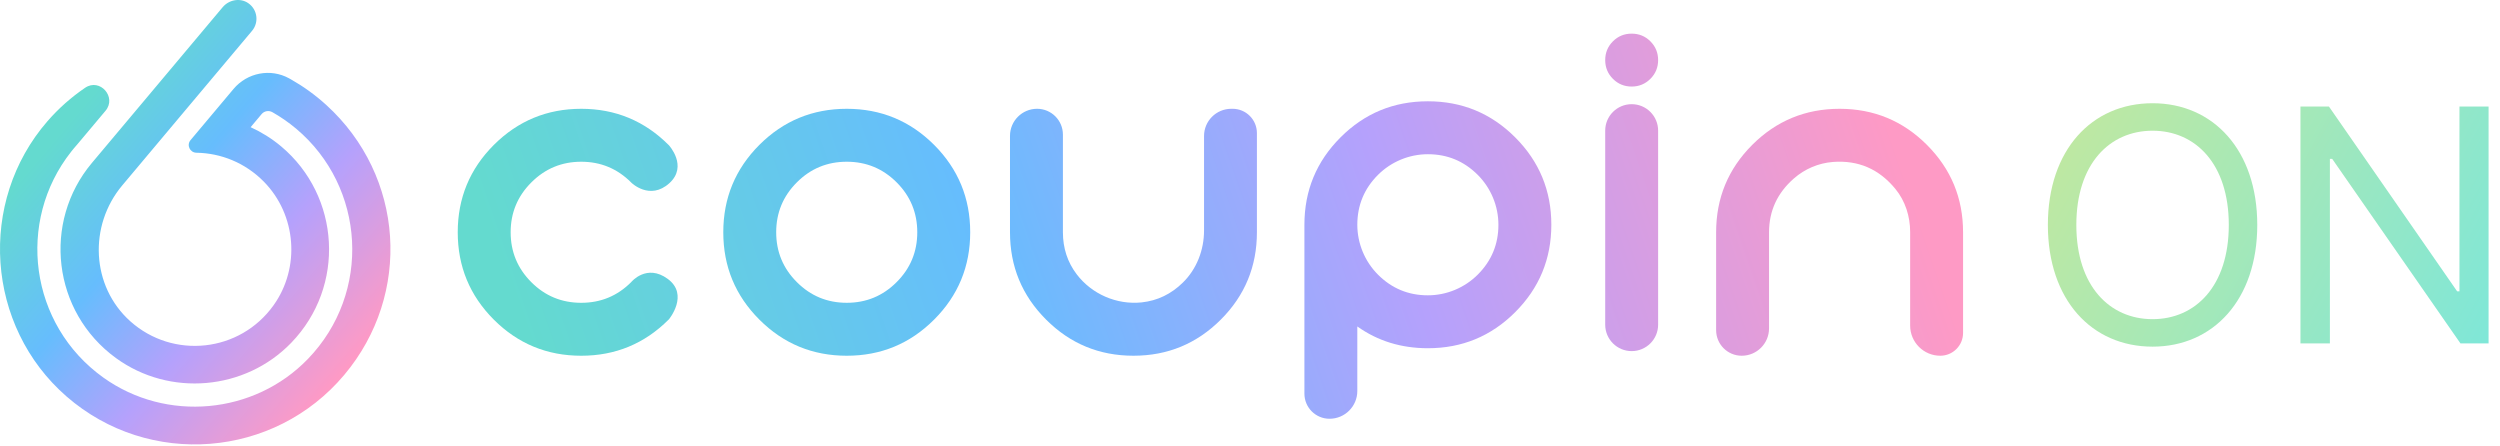
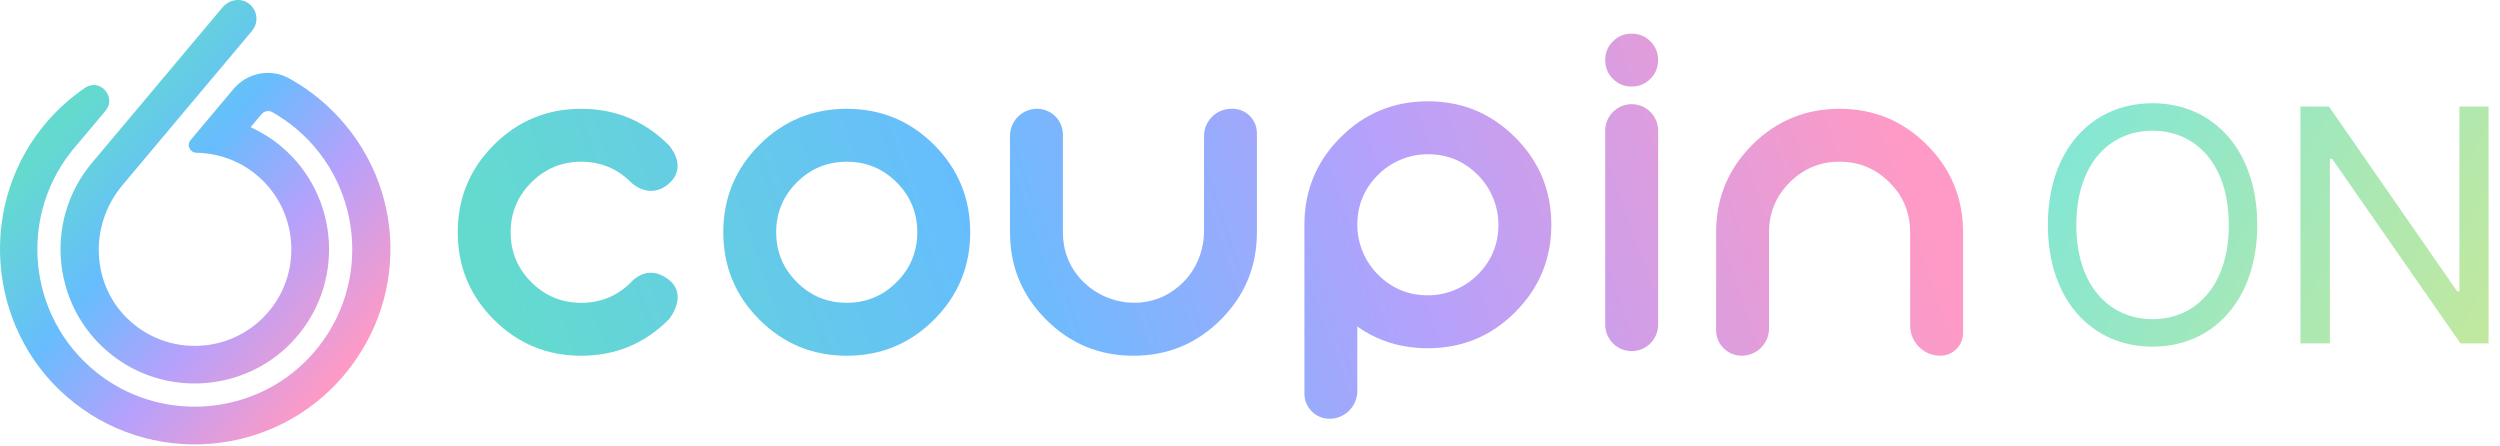
<svg xmlns="http://www.w3.org/2000/svg" width="376" height="67" viewBox="0 0 376 67" fill="none">
  <path d="M10.01 59.629C-2.121 49.067 -3.408 30.36 7.146 18.222C8.845 16.267 10.752 14.595 12.806 13.2C15.029 11.693 17.596 14.604 15.87 16.661L11.617 21.724C11.462 21.9 11.307 22.077 11.154 22.257C11.003 22.439 10.854 22.623 10.707 22.809L10.705 22.814C2.421 33.295 4.403 48.816 15.552 56.792C25.009 63.554 38.216 62.353 46.298 53.999C55.94 44.031 54.971 28.113 44.533 19.348C43.404 18.4 42.209 17.576 40.97 16.875C40.429 16.567 39.749 16.682 39.349 17.159L37.694 19.128C39.314 19.869 40.863 20.823 42.289 22.02C51.186 29.492 52.015 43.059 43.8 51.559C36.869 58.733 25.511 59.722 17.441 53.854C7.884 46.905 6.352 33.397 13.825 24.5L21.772 15.038L27.506 8.208L33.487 1.085C34.44 -0.048 36.118 -0.365 37.338 0.475C38.737 1.439 38.973 3.369 37.908 4.637L27.179 17.41L18.387 27.884C13.301 33.939 13.706 43.05 19.599 48.321C26.027 54.069 36.086 53.013 41.152 45.903C45.201 40.226 44.577 32.296 39.686 27.325C36.86 24.454 33.201 23.029 29.545 22.971C28.563 22.955 28.026 21.828 28.657 21.074L35.124 13.376C37.182 10.927 40.691 10.239 43.49 11.788C43.575 11.836 43.657 11.881 43.741 11.928C45.612 12.986 47.395 14.266 49.056 15.774C60.818 26.46 61.997 44.225 51.772 56.389C41.246 68.909 22.403 70.416 10.01 59.629Z" fill="url(#paint0_linear_184_177)" />
  <path d="M100.553 48.076C96.932 51.695 92.553 53.503 87.415 53.503C82.275 53.503 77.895 51.695 74.272 48.076C70.653 44.457 68.843 40.076 68.843 34.933C68.843 29.8 70.653 25.416 74.272 21.797C77.895 18.18 82.275 16.363 87.415 16.363C92.552 16.363 96.932 18.18 100.553 21.797L100.598 21.84C100.598 21.84 103.5 24.977 100.678 27.547C97.734 30.211 94.957 27.477 94.957 27.477L94.919 27.435C92.844 25.362 90.344 24.325 87.417 24.325C84.487 24.325 81.985 25.362 79.914 27.435C77.839 29.506 76.802 32.005 76.802 34.933C76.802 37.862 77.839 40.369 79.914 42.442C81.985 44.515 84.487 45.541 87.417 45.541C90.344 45.541 92.844 44.515 94.919 42.442L94.957 42.399C94.957 42.399 97.257 39.628 100.413 41.935C103.692 44.326 100.598 48.036 100.598 48.036L100.553 48.076Z" fill="url(#paint1_linear_184_177)" />
  <path d="M245.4 13.018C244.295 13.018 243.356 12.631 242.582 11.857C241.809 11.083 241.423 10.144 241.423 9.039C241.423 7.932 241.809 6.993 242.582 6.217C243.356 5.443 244.295 5.06 245.4 5.06C246.507 5.06 247.446 5.444 248.22 6.217C248.996 6.993 249.382 7.932 249.382 9.039C249.382 10.144 248.996 11.083 248.22 11.857C247.445 12.63 246.506 13.018 245.4 13.018ZM249.382 19.649V48.833C249.382 51.029 247.6 52.807 245.405 52.807C243.204 52.807 241.423 51.029 241.423 48.833V19.649C241.423 17.449 243.204 15.668 245.405 15.668C247.6 15.668 249.382 17.449 249.382 19.649Z" fill="url(#paint2_linear_184_177)" />
  <path d="M261.953 53.503C259.829 53.503 258.105 51.778 258.105 49.658V34.936C258.105 29.793 259.911 25.416 263.534 21.791C267.151 18.174 271.535 16.363 276.673 16.363C281.814 16.363 286.194 18.174 289.811 21.791C293.432 25.416 295.245 29.793 295.245 34.936V50.074C295.245 51.965 293.714 53.502 291.817 53.502C289.313 53.502 287.287 51.471 287.287 48.967V34.893C287.287 32.548 286.557 30.235 285.078 28.429C282.62 25.422 279.486 24.066 275.667 24.359C273.505 24.526 271.434 25.406 269.802 26.841C267.311 29.018 266.064 31.717 266.064 34.935V49.391C266.063 51.658 264.225 53.503 261.953 53.503Z" fill="url(#paint3_linear_184_177)" />
  <path d="M127.35 53.503C122.212 53.503 117.83 51.693 114.211 48.07C110.588 44.451 108.782 40.069 108.782 34.934C108.782 29.793 110.588 25.415 114.211 21.788C117.83 18.174 122.212 16.363 127.35 16.363C132.489 16.363 136.869 18.174 140.489 21.788C144.11 25.416 145.919 29.793 145.919 34.934C145.919 40.068 144.11 44.451 140.489 48.07C136.868 51.693 132.489 53.503 127.35 53.503ZM134.851 42.432C136.926 40.361 137.958 37.861 137.958 34.934C137.958 32.002 136.926 29.498 134.851 27.425C132.78 25.354 130.28 24.324 127.35 24.324C124.421 24.324 121.919 25.354 119.85 27.425C117.773 29.498 116.74 32.002 116.74 34.934C116.74 37.861 117.773 40.361 119.85 42.432C121.919 44.507 124.421 45.54 127.35 45.54C130.28 45.54 132.78 44.507 134.851 42.432Z" fill="url(#paint4_linear_184_177)" />
  <path d="M196.183 33.803C196.183 28.665 197.991 24.286 201.612 20.665C205.227 17.042 209.609 15.234 214.753 15.234C219.89 15.234 224.273 17.042 227.889 20.665C231.508 24.286 233.321 28.664 233.321 33.803C233.321 38.943 231.508 43.325 227.889 46.944C224.273 50.565 219.891 52.374 214.753 52.374C210.745 52.374 207.204 51.282 204.139 49.098V58.807C204.139 61.113 202.267 62.981 199.962 62.981C197.872 62.981 196.183 61.287 196.183 59.202V33.803ZM222.253 41.303C224.324 39.235 225.362 36.735 225.362 33.81C225.362 30.998 224.239 28.283 222.248 26.296C220.177 24.228 217.682 23.195 214.754 23.195C211.945 23.191 209.232 24.323 207.246 26.303C205.177 28.372 204.145 30.874 204.14 33.801C204.14 36.608 205.268 39.328 207.256 41.314C209.327 43.381 211.825 44.415 214.748 44.415C217.554 44.416 220.269 43.29 222.253 41.303Z" fill="url(#paint5_linear_184_177)" />
  <path d="M159.862 34.936C159.862 37.321 160.551 39.428 161.933 41.251C164.208 44.242 167.962 45.87 171.704 45.48C174.084 45.223 176.154 44.225 177.915 42.488C179.997 40.444 181.087 37.591 181.087 34.668V20.46C181.087 18.198 182.922 16.362 185.182 16.362H185.39C187.403 16.362 189.04 18.001 189.04 20.017V34.935C189.04 40.068 187.232 44.45 183.611 48.068C179.992 51.691 175.61 53.502 170.472 53.502C165.335 53.502 160.952 51.691 157.333 48.068C153.712 44.45 151.903 40.068 151.903 34.935V20.435C151.903 18.186 153.731 16.362 155.978 16.362C158.124 16.362 159.862 18.103 159.862 20.246V34.936Z" fill="url(#paint6_linear_184_177)" />
  <path d="M339.493 33.831C339.493 22.562 332.85 15.526 323.746 15.526C314.594 15.526 308 22.562 308 33.831C308 45.099 314.594 52.136 323.746 52.136C332.85 52.136 339.493 45.099 339.493 33.831ZM335.211 33.831C335.211 43.032 330.192 48.002 323.746 48.002C317.3 48.002 312.281 43.032 312.281 33.831C312.281 24.629 317.3 19.659 323.746 19.659C330.192 19.659 335.211 24.629 335.211 33.831Z" fill="url(#on_wordmark_gradient)" />
  <path d="M374.282 16.018H369.902V43.82H369.558L350.269 16.018H345.988V51.644H350.416V23.891H350.761L370.05 51.644H374.282Z" fill="url(#on_wordmark_gradient)" />
  <defs>
    <linearGradient id="on_wordmark_gradient" x1="308.000" y1="15.526" x2="374.282" y2="52.136" gradientUnits="userSpaceOnUse">
-       <stop stop-color="#C3E89E" />
-       <stop offset="1" stop-color="#7FE7D8" />
+       <stop stop-color="#7FE7D8" />
+       <stop offset="1" stop-color="#C3E89E" />
    </linearGradient>
    <linearGradient id="paint0_linear_184_177" x1="9.982" y1="18.418" x2="52.727" y2="54.712" gradientUnits="userSpaceOnUse">
      <stop offset="0.004" stop-color="#64DACF" />
      <stop offset="0.339" stop-color="#66BDFD" />
      <stop offset="0.634" stop-color="#B5A1FC" />
      <stop offset="1" stop-color="#FE9AC5" />
    </linearGradient>
    <linearGradient id="paint1_linear_184_177" x1="69" y1="23.5" x2="262.666" y2="-43.276" gradientUnits="userSpaceOnUse">
      <stop offset="0.004" stop-color="#64DACF" />
      <stop offset="0.339" stop-color="#66BDFD" />
      <stop offset="0.634" stop-color="#B5A1FC" />
      <stop offset="1" stop-color="#FE9AC5" />
    </linearGradient>
    <linearGradient id="paint2_linear_184_177" x1="69" y1="23.5" x2="262.666" y2="-43.276" gradientUnits="userSpaceOnUse">
      <stop offset="0.004" stop-color="#64DACF" />
      <stop offset="0.339" stop-color="#66BDFD" />
      <stop offset="0.634" stop-color="#B5A1FC" />
      <stop offset="1" stop-color="#FE9AC5" />
    </linearGradient>
    <linearGradient id="paint3_linear_184_177" x1="69" y1="23.5" x2="262.666" y2="-43.276" gradientUnits="userSpaceOnUse">
      <stop offset="0.004" stop-color="#64DACF" />
      <stop offset="0.339" stop-color="#66BDFD" />
      <stop offset="0.634" stop-color="#B5A1FC" />
      <stop offset="1" stop-color="#FE9AC5" />
    </linearGradient>
    <linearGradient id="paint4_linear_184_177" x1="69" y1="23.5" x2="262.666" y2="-43.276" gradientUnits="userSpaceOnUse">
      <stop offset="0.004" stop-color="#64DACF" />
      <stop offset="0.339" stop-color="#66BDFD" />
      <stop offset="0.634" stop-color="#B5A1FC" />
      <stop offset="1" stop-color="#FE9AC5" />
    </linearGradient>
    <linearGradient id="paint5_linear_184_177" x1="69" y1="23.5" x2="262.666" y2="-43.276" gradientUnits="userSpaceOnUse">
      <stop offset="0.004" stop-color="#64DACF" />
      <stop offset="0.339" stop-color="#66BDFD" />
      <stop offset="0.634" stop-color="#B5A1FC" />
      <stop offset="1" stop-color="#FE9AC5" />
    </linearGradient>
    <linearGradient id="paint6_linear_184_177" x1="69" y1="23.5" x2="262.666" y2="-43.276" gradientUnits="userSpaceOnUse">
      <stop offset="0.004" stop-color="#64DACF" />
      <stop offset="0.339" stop-color="#66BDFD" />
      <stop offset="0.634" stop-color="#B5A1FC" />
      <stop offset="1" stop-color="#FE9AC5" />
    </linearGradient>
  </defs>
</svg>
